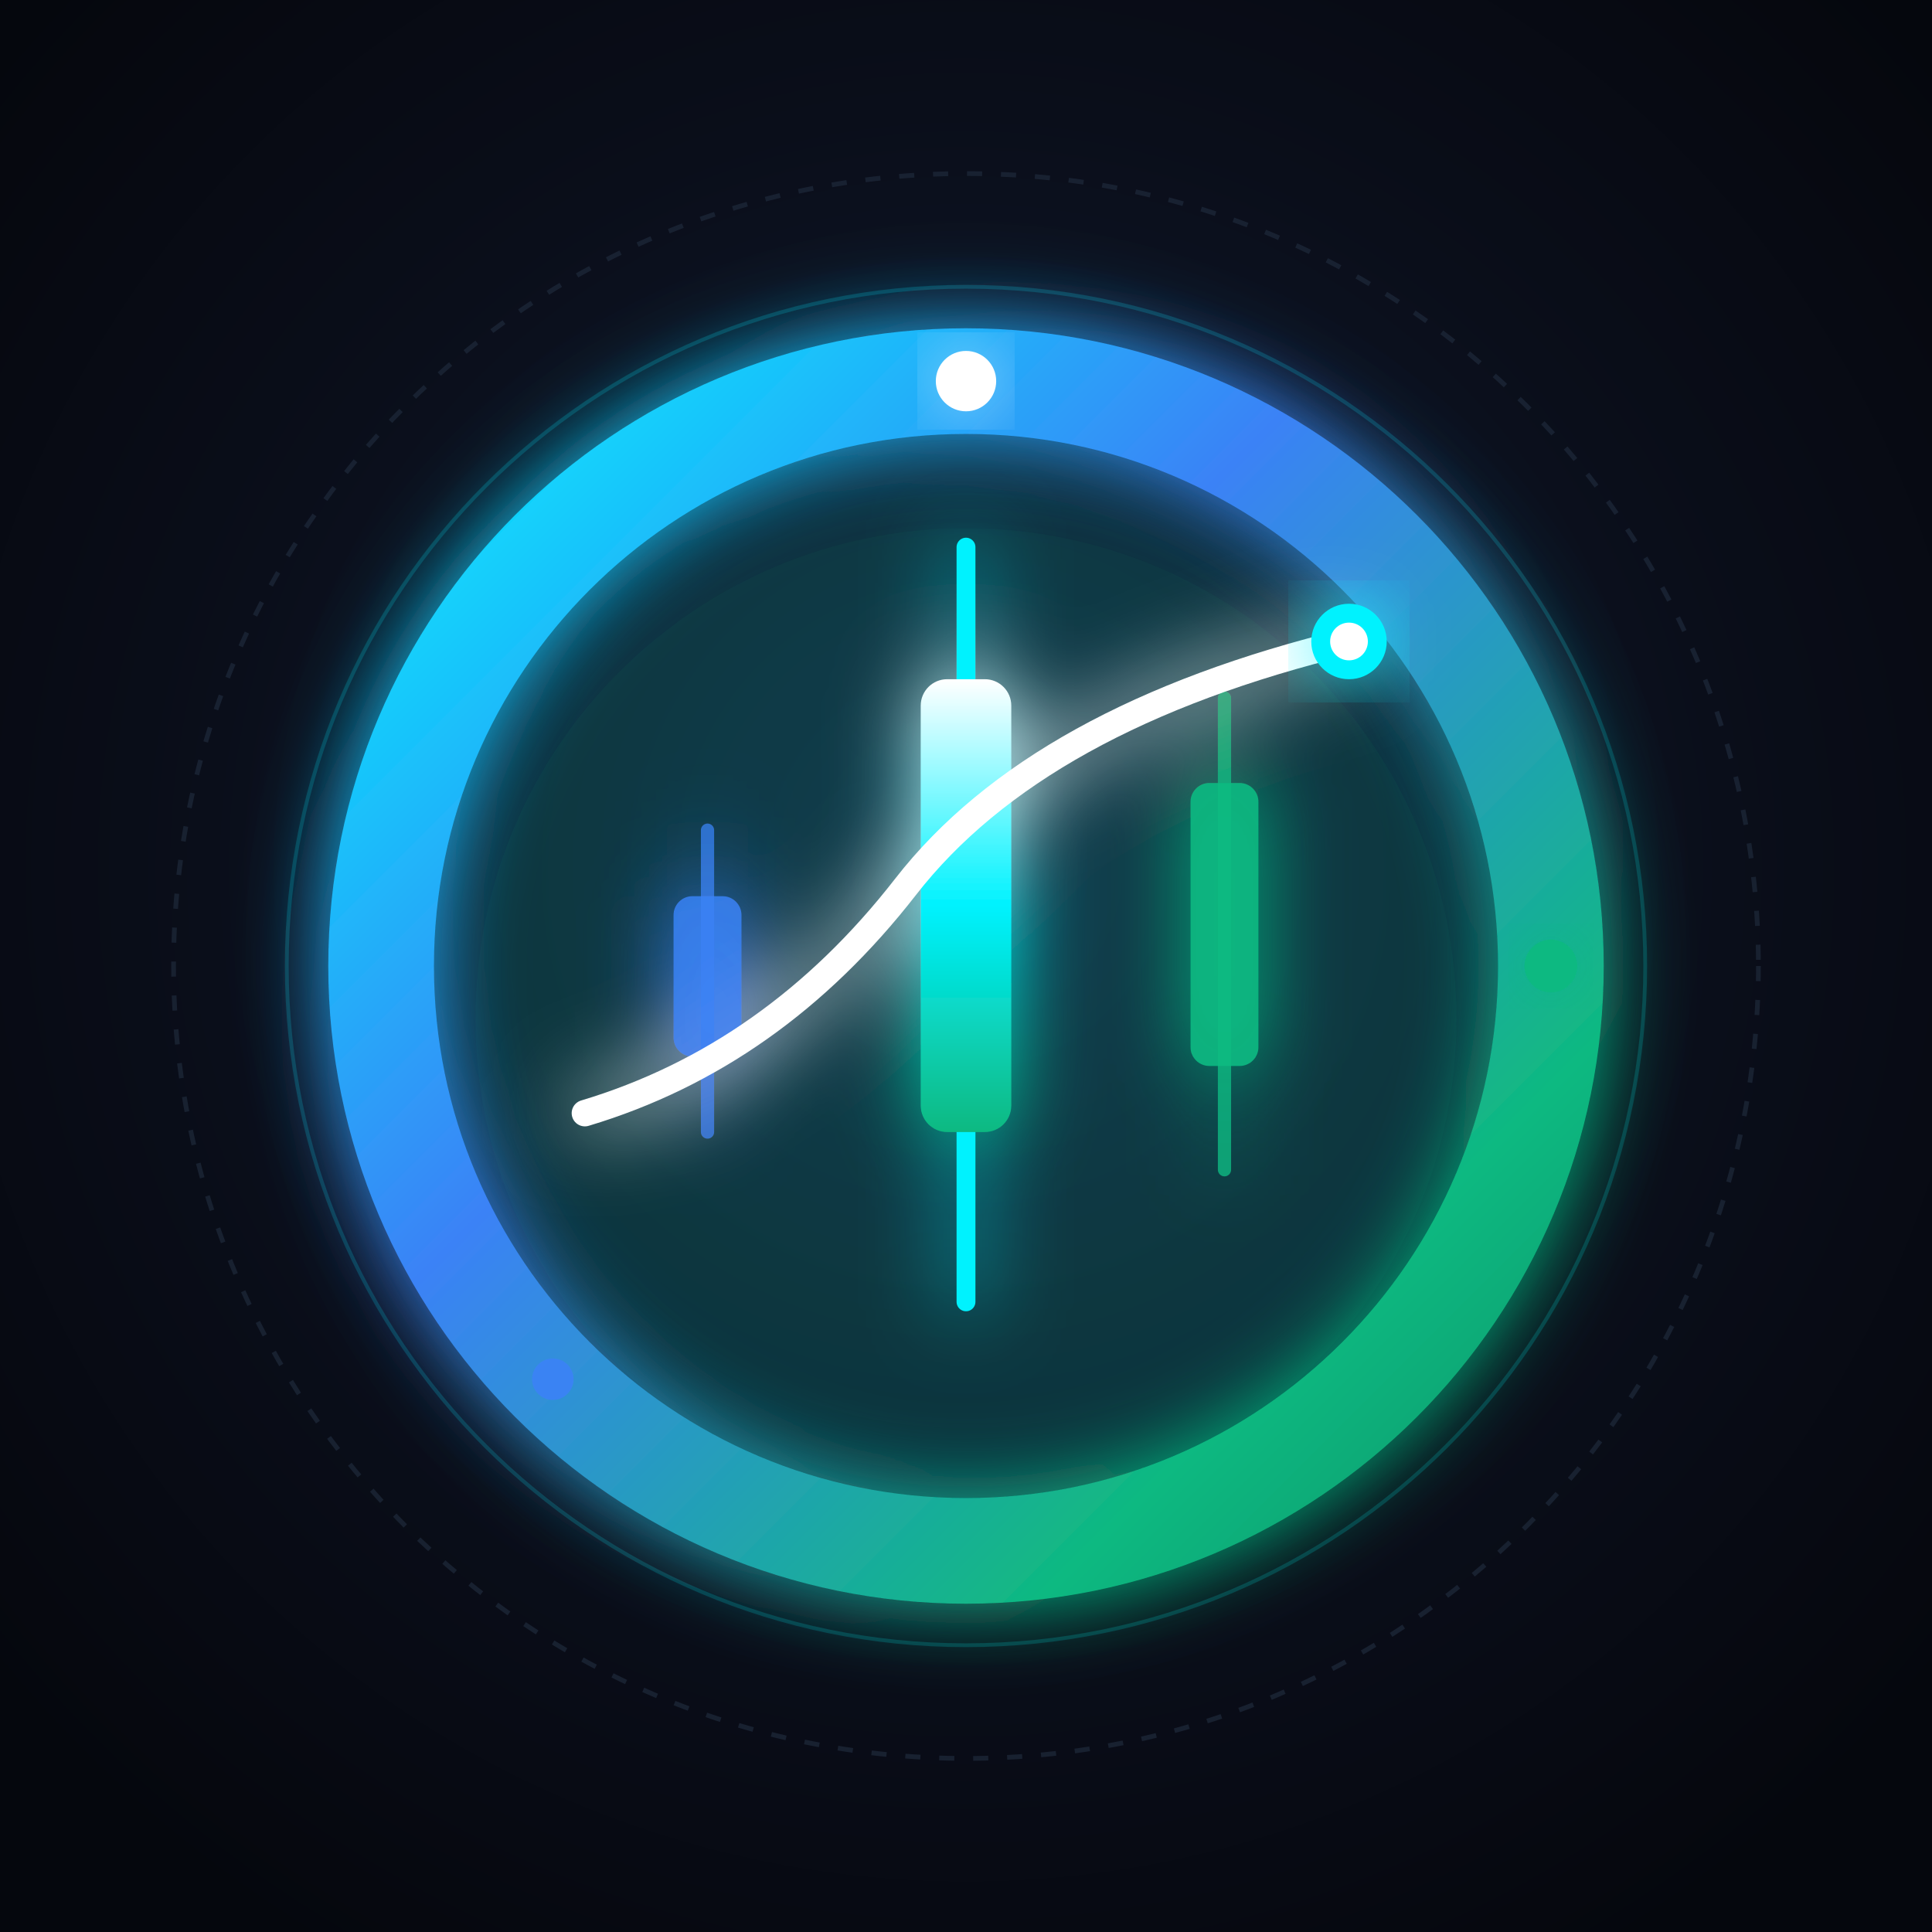
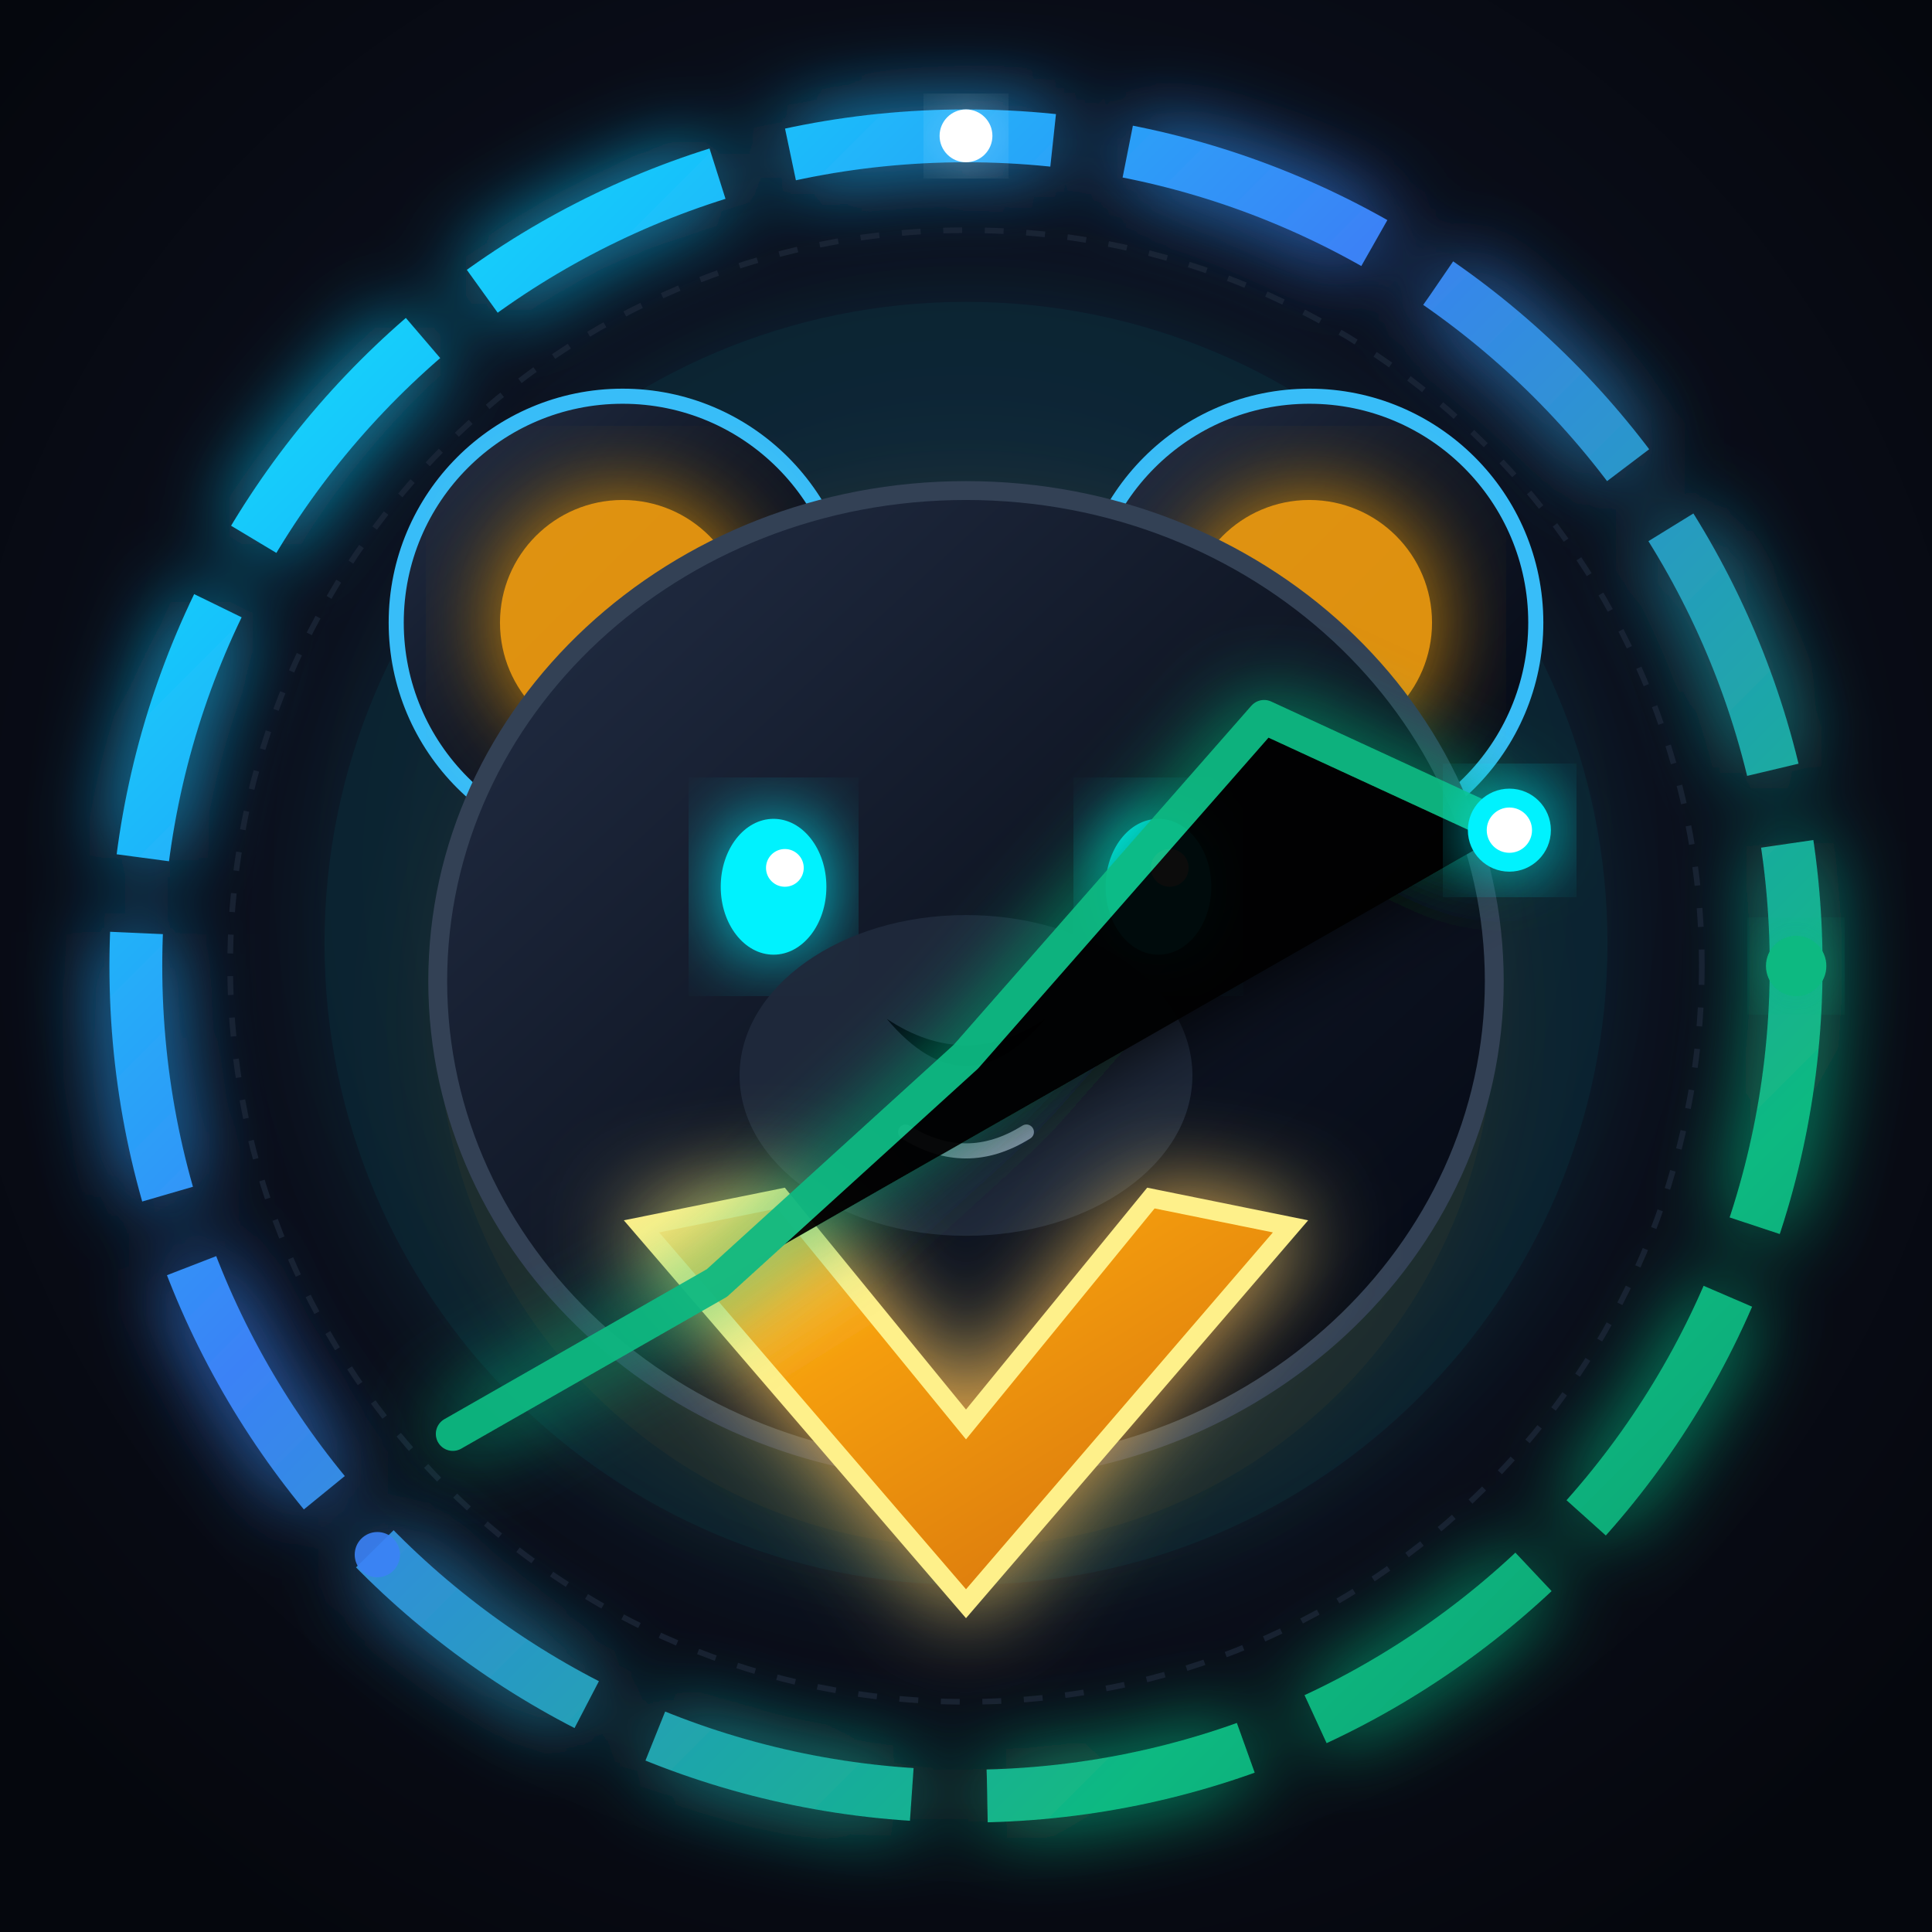
<svg xmlns="http://www.w3.org/2000/svg" viewBox="0 0 1024 1024" width="1024" height="1024">
  <defs>
    <radialGradient id="avBg" cx="50%" cy="45%" r="65%">
      <stop offset="0%" stop-color="#141F36" />
      <stop offset="60%" stop-color="#0A0E1A" />
      <stop offset="100%" stop-color="#05070D" />
    </radialGradient>
-     <linearGradient id="avRing" x1="0%" y1="0%" x2="100%" y2="100%">
+     <linearGradient id="bearFur" x1="0%" y1="0%" x2="100%" y2="100%">
+       <stop offset="0%" stop-color="#243048" />
+       <stop offset="45%" stop-color="#111827" />
+       <stop offset="100%" stop-color="#030712" />
+     </linearGradient>
+     <linearGradient id="goldV" x1="0%" y1="0%" x2="100%" y2="100%">
+       <stop offset="0%" stop-color="#FEF08A" />
+       <stop offset="35%" stop-color="#F59E0B" />
+       <stop offset="85%" stop-color="#D97706" />
+       <stop offset="100%" stop-color="#B45309" />
+     </linearGradient>
+     <linearGradient id="omniRing" x1="0%" y1="0%" x2="100%" y2="100%">
      <stop offset="0%" stop-color="#00F2FE" />
      <stop offset="40%" stop-color="#3B82F6" />
      <stop offset="80%" stop-color="#10B981" />
      <stop offset="100%" stop-color="#059669" />
    </linearGradient>
-     <linearGradient id="avPulse" x1="0%" y1="100%" x2="0%" y2="0%">
-       <stop offset="0%" stop-color="#10B981" />
-       <stop offset="50%" stop-color="#00F2FE" />
-       <stop offset="100%" stop-color="#FFFFFF" />
-     </linearGradient>
    <filter id="avGlow" x="-30%" y="-30%" width="160%" height="160%">
      <feGaussianBlur stdDeviation="22" result="blur" />
      <feComposite in="SourceGraphic" in2="blur" operator="over" />
    </filter>
-     <filter id="avAmbient" x="-40%" y="-40%" width="180%" height="180%">
-       <feGaussianBlur stdDeviation="45" result="b2" />
+     <filter id="goldGlow" x="-30%" y="-30%" width="160%" height="160%">
+       <feGaussianBlur stdDeviation="25" result="gblur" />
      <feMerge>
-         <feMergeNode in="b2" />
+         <feMergeNode in="gblur" />
        <feMergeNode in="SourceGraphic" />
      </feMerge>
    </filter>
  </defs>
  <rect width="1024" height="1024" fill="url(#avBg)" />
-   <circle cx="512" cy="500" r="300" fill="#00F2FE" opacity="0.10" filter="url(#avAmbient)" />
-   <circle cx="512" cy="540" r="260" fill="#10B981" opacity="0.08" filter="url(#avAmbient)" />
-   <circle cx="512" cy="512" r="420" fill="none" stroke="#1E293B" stroke-width="2.5" stroke-dasharray="8 10" opacity="0.7" />
-   <circle cx="512" cy="512" r="360" fill="none" stroke="#00F2FE" stroke-width="2" opacity="0.18" />
-   <circle cx="512" cy="512" r="310" fill="none" stroke="url(#avRing)" stroke-width="56" filter="url(#avGlow)" />
-   <circle cx="512" cy="202" r="16" fill="#FFFFFF" filter="url(#avGlow)" />
-   <circle cx="822" cy="512" r="14" fill="#10B981" filter="url(#avGlow)" />
-   <circle cx="293" cy="731" r="11" fill="#3B82F6" opacity="0.9" />
-   <g filter="url(#avGlow)">
-     <line x1="375" y1="440" x2="375" y2="600" stroke="#3B82F6" stroke-width="7" stroke-linecap="round" opacity="0.75" />
-     <rect x="357" y="475" width="36" height="85" rx="10" fill="#3B82F6" opacity="0.85" />
-     <line x1="512" y1="290" x2="512" y2="690" stroke="#00F2FE" stroke-width="10" stroke-linecap="round" />
-     <rect x="488" y="360" width="48" height="240" rx="14" fill="url(#avPulse)" />
-     <line x1="649" y1="370" x2="649" y2="620" stroke="#10B981" stroke-width="7" stroke-linecap="round" opacity="0.8" />
-     <rect x="631" y="415" width="36" height="150" rx="10" fill="#10B981" opacity="0.9" />
-     <path d="M 310 590 Q 410 560 480 470 T 715 340" fill="none" stroke="#FFFFFF" stroke-width="14" stroke-linecap="round" stroke-linejoin="round" />
+   <circle cx="512" cy="500" r="340" fill="#00F2FE" opacity="0.08" filter="url(#avGlow)" />
+   <circle cx="512" cy="540" r="280" fill="#F59E0B" opacity="0.08" filter="url(#goldGlow)" />
+   <circle cx="512" cy="512" r="440" fill="none" stroke="url(#omniRing)" stroke-width="28" stroke-dasharray="140 40" filter="url(#avGlow)" />
+   <circle cx="512" cy="512" r="390" fill="none" stroke="#1E293B" stroke-width="3" stroke-dasharray="10 12" opacity="0.7" />
+   <circle cx="512" cy="72" r="14" fill="#FFFFFF" filter="url(#avGlow)" />
+   <circle cx="952" cy="512" r="16" fill="#10B981" filter="url(#avGlow)" />
+   <circle cx="200" cy="824" r="12" fill="#3B82F6" opacity="0.9" />
+   <g>
+     <circle cx="330" cy="330" r="120" fill="url(#bearFur)" stroke="#38BDF8" stroke-width="8" />
+     <circle cx="330" cy="330" r="65" fill="#F59E0B" opacity="0.9" filter="url(#goldGlow)" />
+     <circle cx="694" cy="330" r="120" fill="url(#bearFur)" stroke="#38BDF8" stroke-width="8" />
+     <circle cx="694" cy="330" r="65" fill="#F59E0B" opacity="0.9" filter="url(#goldGlow)" />
+     <ellipse cx="512" cy="520" rx="280" ry="260" fill="url(#bearFur)" stroke="#334155" stroke-width="10" />
+     <ellipse cx="410" cy="470" rx="28" ry="36" fill="#00F2FE" filter="url(#avGlow)" />
+     <circle cx="416" cy="460" r="10" fill="#FFFFFF" />
+     <ellipse cx="614" cy="470" rx="28" ry="36" fill="#00F2FE" filter="url(#avGlow)" />
+     <circle cx="620" cy="460" r="10" fill="#FFFFFF" />
+     <ellipse cx="512" cy="570" rx="120" ry="85" fill="#1E293B" opacity="0.95" />
+     <path d="M 470 540 Q 512 568 554 540 Q 512 590 470 540 Z" fill="#030712" />
+     <path d="M 480 600 Q 512 620 544 600" stroke="#94A3B8" stroke-width="8" stroke-linecap="round" fill="none" />
+     <path d="M 340 650 L 512 850 L 684 650 L 610 635 L 512 755 L 414 635 Z" fill="url(#goldV)" stroke="#FEF08A" stroke-width="10" filter="url(#goldGlow)" />
+     <path d="M 240 760 L 380 680 L 512 560 L 670 380 L 800 440" stroke="#10B981" stroke-width="18" stroke-linecap="round" stroke-linejoin="round" opacity="0.95" filter="url(#avGlow)" />
+     <circle cx="800" cy="440" r="22" fill="#00F2FE" filter="url(#avGlow)" />
+     <circle cx="800" cy="440" r="12" fill="#FFFFFF" />
  </g>
-   <circle cx="715" cy="340" r="20" fill="#00F2FE" filter="url(#avGlow)" />
-   <circle cx="715" cy="340" r="10" fill="#FFFFFF" />
</svg>
